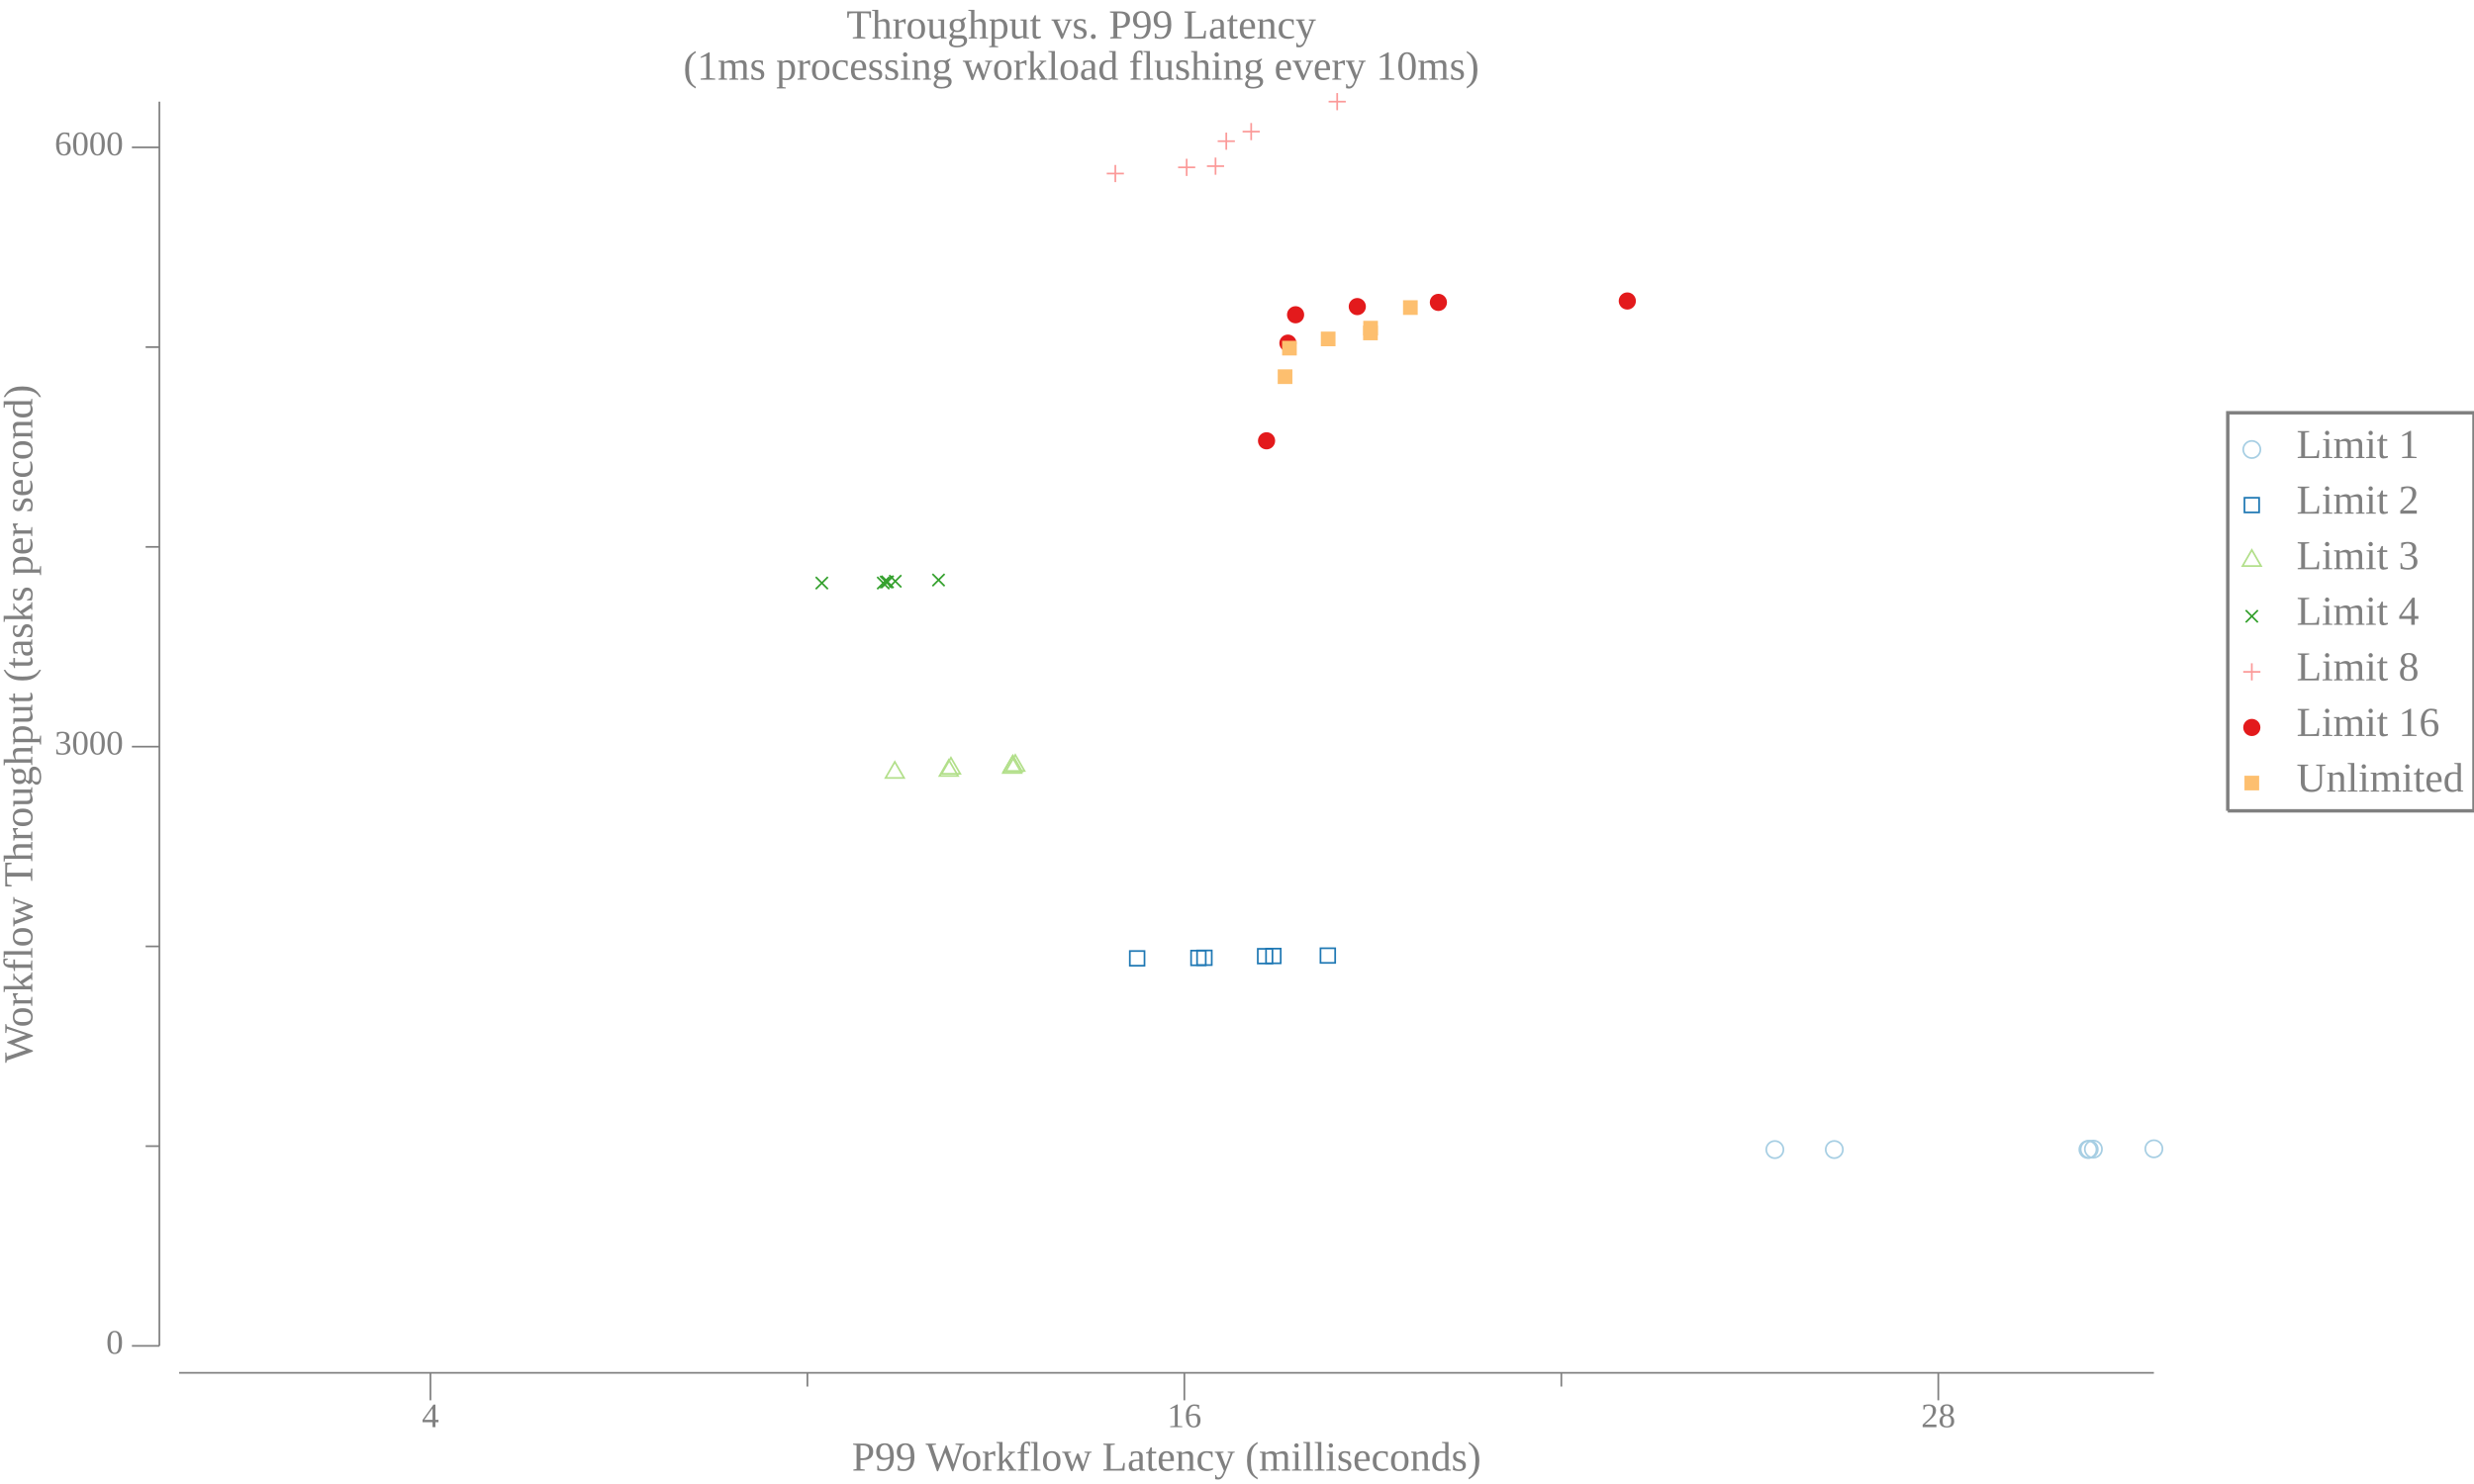
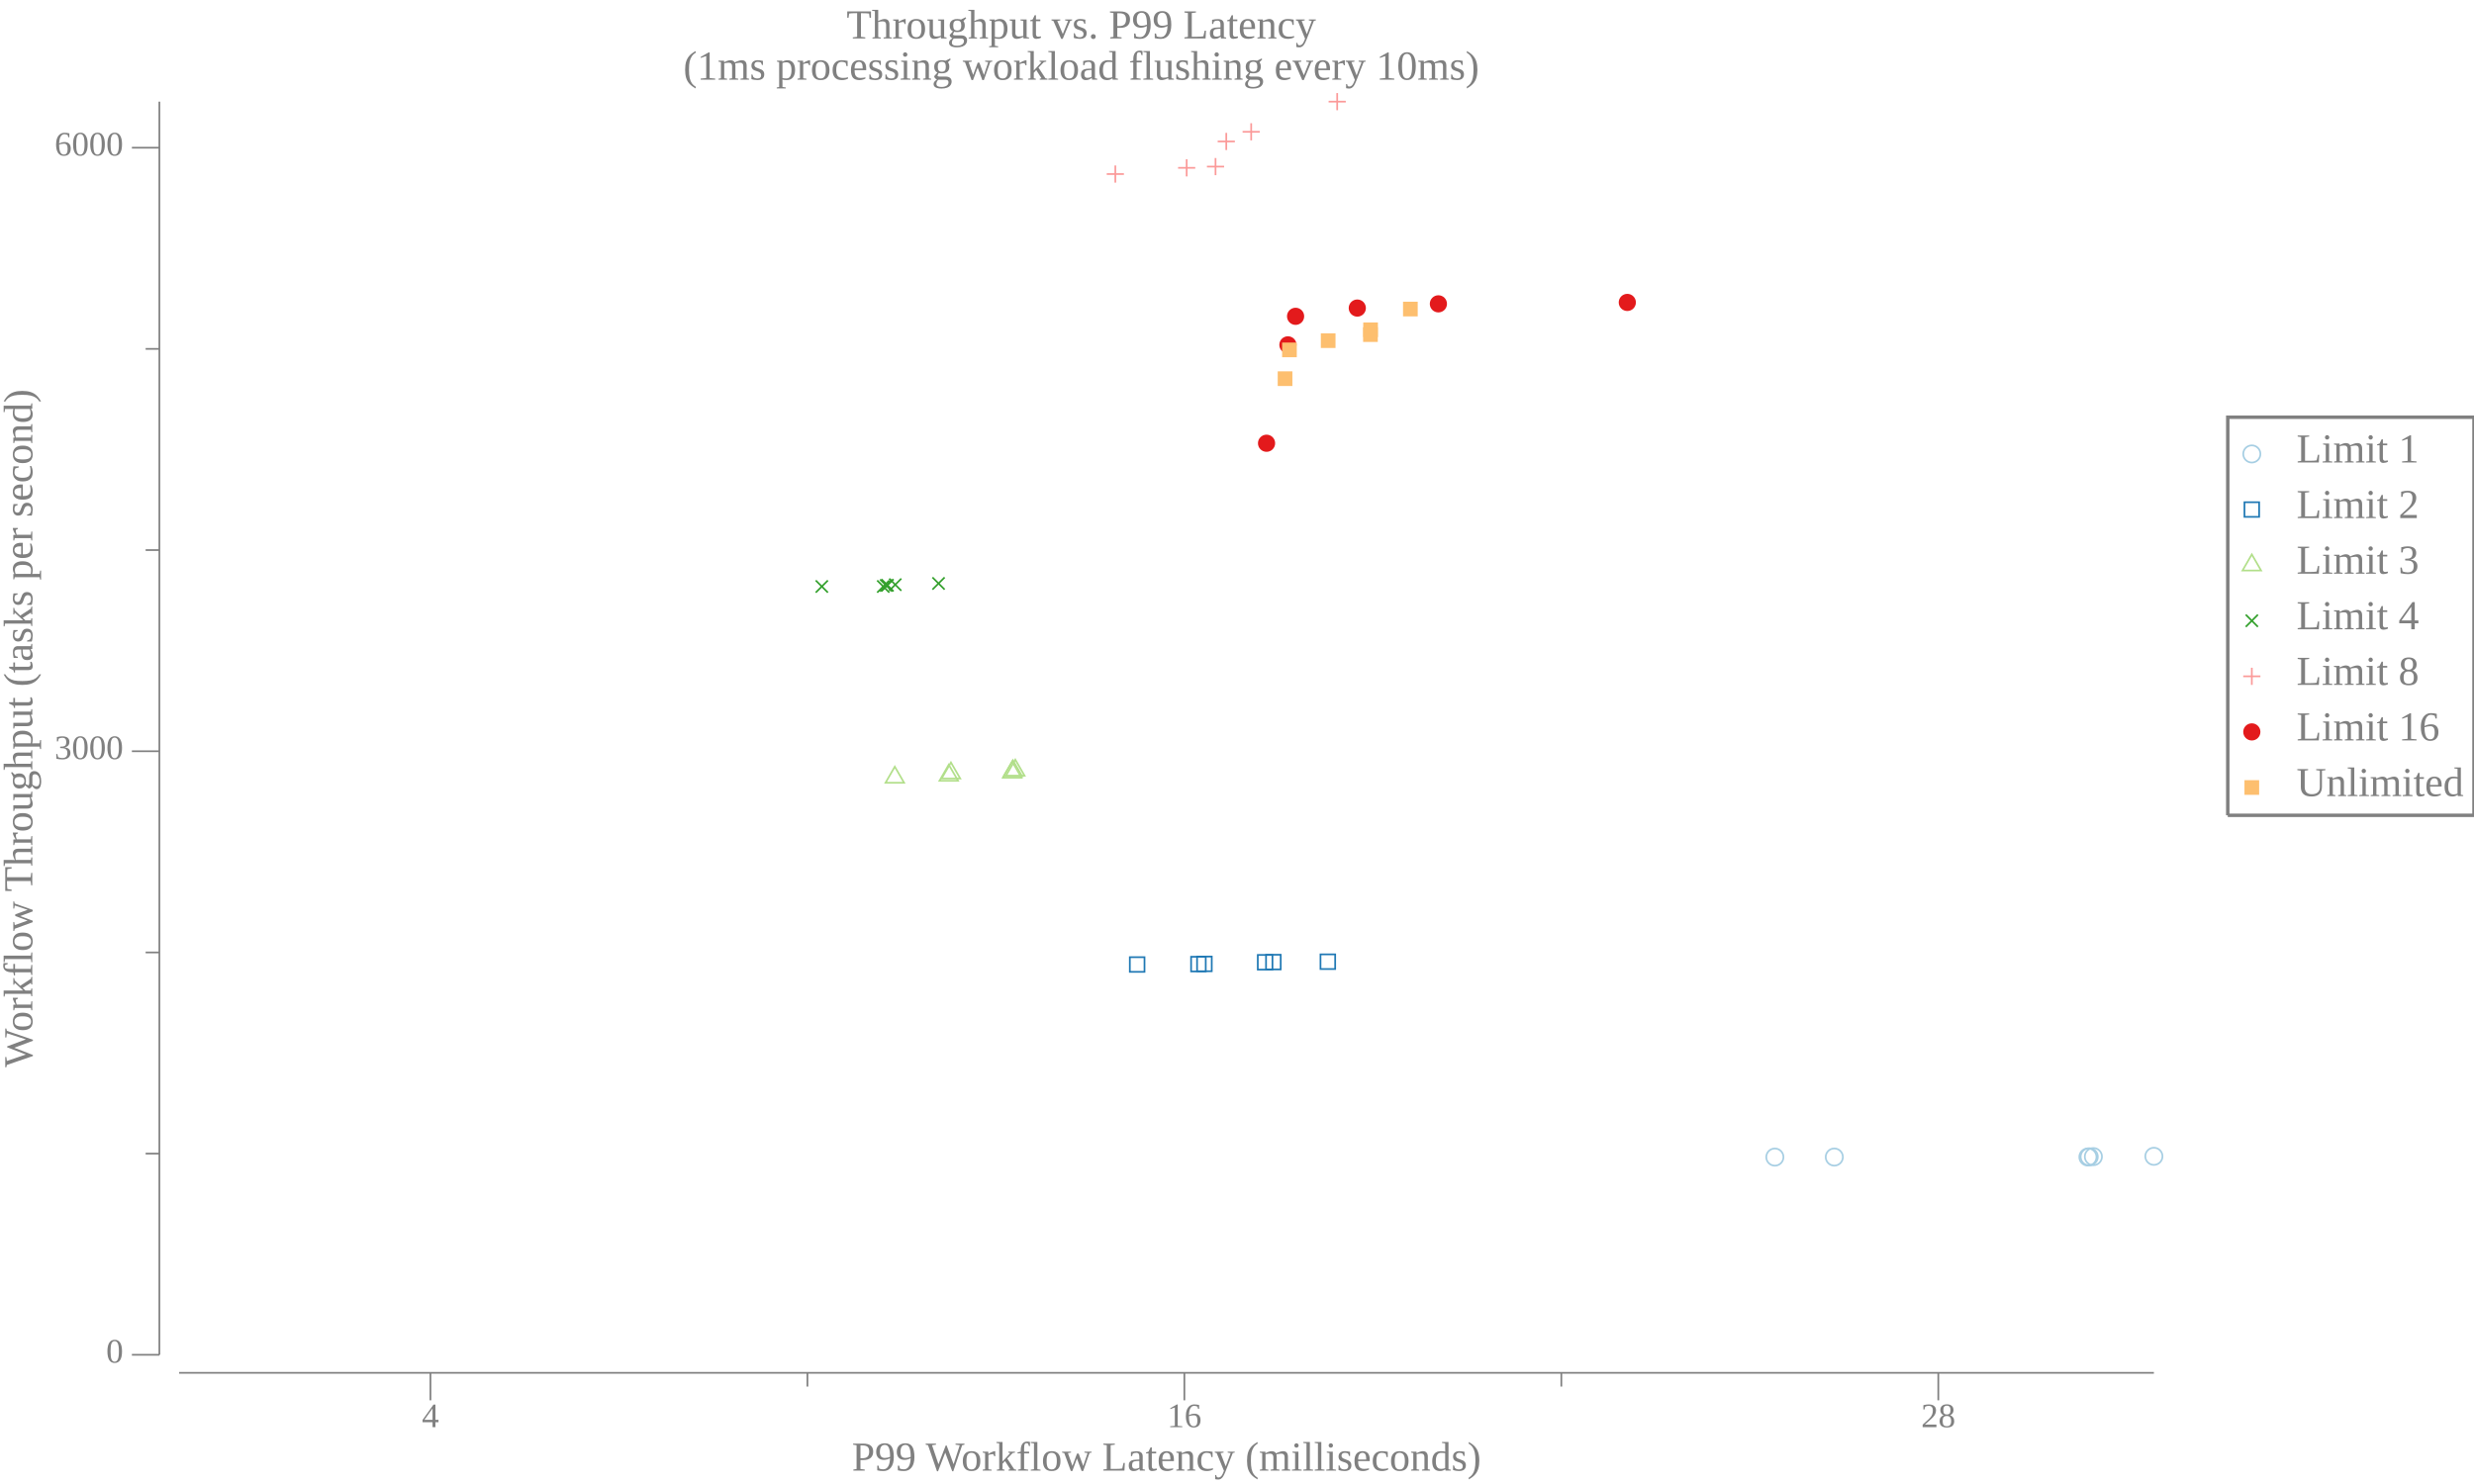
<svg xmlns="http://www.w3.org/2000/svg" width="720pt" height="432pt" viewBox="0 0 720 432">
  <g transform="scale(1, -1) translate(0, -432)">
-     <path d="M657.84,301.15A2.5,2.5 0 1 1 652.84,301.15A2.5,2.5 0 1 1 657.84,301.15Z" style="fill:none;stroke:#A6CEE3;stroke-width:0.5" />
-     <text x="668.34" y="-298.66" transform="scale(1, -1)" style="font-family:Liberation Serif;font-variant:normal;font-weight:normal;font-style:normal;font-size:12px;fill:#808080">Limit 1</text>
-     <path d="M653.2,282.83L657.47,282.83L657.47,287.1L653.2,287.1Z" style="fill:none;stroke:#1F78B4;stroke-width:0.5" />
-     <text x="668.34" y="-282.48" transform="scale(1, -1)" style="font-family:Liberation Serif;font-variant:normal;font-weight:normal;font-style:normal;font-size:12px;fill:#808080">Limit 2</text>
-     <path d="M655.34,271.91L652.63,267.22L658.04,267.22Z" style="fill:none;stroke:#B2DF8A;stroke-width:0.5" />
-     <text x="668.34" y="-266.3" transform="scale(1, -1)" style="font-family:Liberation Serif;font-variant:normal;font-weight:normal;font-style:normal;font-size:12px;fill:#808080">Limit 3</text>
-     <path d="M653.57,250.83L657.11,254.37" style="fill:none;stroke:#33A02C;stroke-width:0.5" />
-     <path d="M653.57,254.37L657.11,250.83" style="fill:none;stroke:#33A02C;stroke-width:0.5" />
-     <text x="668.34" y="-250.11" transform="scale(1, -1)" style="font-family:Liberation Serif;font-variant:normal;font-weight:normal;font-style:normal;font-size:12px;fill:#808080">Limit 4</text>
-     <path d="M655.34,238.92L655.34,233.92" style="fill:none;stroke:#FB9A99;stroke-width:0.5" />
-     <path d="M652.84,236.42L657.84,236.42" style="fill:none;stroke:#FB9A99;stroke-width:0.5" />
-     <text x="668.34" y="-233.93" transform="scale(1, -1)" style="font-family:Liberation Serif;font-variant:normal;font-weight:normal;font-style:normal;font-size:12px;fill:#808080">Limit 8</text>
-     <path d="M657.84,220.23A2.5,2.5 0 1 1 652.84,220.23A2.5,2.5 0 1 1 657.84,220.23Z" style="fill:#E31A1C" />
-     <text x="668.34" y="-217.75" transform="scale(1, -1)" style="font-family:Liberation Serif;font-variant:normal;font-weight:normal;font-style:normal;font-size:12px;fill:#808080">Limit 16</text>
-     <path d="M653.2,201.92L657.47,201.92L657.47,206.18L653.2,206.18Z" style="fill:#FDBF6F" />
-     <text x="668.34" y="-201.56" transform="scale(1, -1)" style="font-family:Liberation Serif;font-variant:normal;font-weight:normal;font-style:normal;font-size:12px;fill:#808080">Unlimited</text>
-     <path d="M648.34,195.96L648.34,311.84L720,311.84L720,195.96L648.34,195.96" style="fill:none;stroke:#808080" />
+     <path d="M657.84,299.85A2.5,2.5 0 1 1 652.84,299.85A2.5,2.5 0 1 1 657.84,299.85Z" style="fill:none;stroke:#A6CEE3;stroke-width:0.5" />
+     <text x="668.34" y="-297.37" transform="scale(1, -1)" style="font-family:Liberation Serif;font-variant:normal;font-weight:normal;font-style:normal;font-size:12px;fill:#808080">Limit 1</text>
+     <path d="M653.2,281.54L657.47,281.54L657.47,285.8L653.2,285.8Z" style="fill:none;stroke:#1F78B4;stroke-width:0.5" />
+     <text x="668.34" y="-281.18" transform="scale(1, -1)" style="font-family:Liberation Serif;font-variant:normal;font-weight:normal;font-style:normal;font-size:12px;fill:#808080">Limit 2</text>
+     <path d="M655.34,270.61L652.63,265.92L658.04,265.92Z" style="fill:none;stroke:#B2DF8A;stroke-width:0.5" />
+     <text x="668.34" y="-265" transform="scale(1, -1)" style="font-family:Liberation Serif;font-variant:normal;font-weight:normal;font-style:normal;font-size:12px;fill:#808080">Limit 3</text>
+     <path d="M653.57,249.53L657.11,253.07" style="fill:none;stroke:#33A02C;stroke-width:0.5" />
+     <path d="M653.57,253.07L657.11,249.53" style="fill:none;stroke:#33A02C;stroke-width:0.5" />
+     <text x="668.34" y="-248.82" transform="scale(1, -1)" style="font-family:Liberation Serif;font-variant:normal;font-weight:normal;font-style:normal;font-size:12px;fill:#808080">Limit 4</text>
+     <path d="M655.34,237.62L655.34,232.62" style="fill:none;stroke:#FB9A99;stroke-width:0.5" />
+     <path d="M652.84,235.12L657.84,235.12" style="fill:none;stroke:#FB9A99;stroke-width:0.5" />
+     <text x="668.34" y="-232.63" transform="scale(1, -1)" style="font-family:Liberation Serif;font-variant:normal;font-weight:normal;font-style:normal;font-size:12px;fill:#808080">Limit 8</text>
+     <path d="M657.84,218.94A2.5,2.5 0 1 1 652.84,218.94A2.5,2.5 0 1 1 657.84,218.94Z" style="fill:#E31A1C" />
+     <text x="668.34" y="-216.45" transform="scale(1, -1)" style="font-family:Liberation Serif;font-variant:normal;font-weight:normal;font-style:normal;font-size:12px;fill:#808080">Limit 16</text>
+     <path d="M653.2,200.62L657.47,200.62L657.47,204.89L653.2,204.89Z" style="fill:#FDBF6F" />
+     <text x="668.34" y="-200.26" transform="scale(1, -1)" style="font-family:Liberation Serif;font-variant:normal;font-weight:normal;font-style:normal;font-size:12px;fill:#808080">Unlimited</text>
+     <path d="M648.34,194.66L648.34,310.54L720,310.54L720,194.66L648.34,194.66" style="fill:none;stroke:#808080" />
    <path d="M0,0L629.34,0L629.34,432L0,432Z" style="fill:#-8000000000000000-8000000000000000-8000000000000000;fill-opacity:0" />
    <text x="246.35" y="-420.81" transform="scale(1, -1)" style="font-family:Liberation Serif;font-variant:normal;font-weight:normal;font-style:normal;font-size:12px;fill:#808080">Throughput vs. P99 Latency</text>
    <text x="198.86" y="-408.81" transform="scale(1, -1)" style="font-family:Liberation Serif;font-variant:normal;font-weight:normal;font-style:normal;font-size:12px;fill:#808080">(1ms processing workload flushing every 10ms)</text>
    <text x="247.93" y="-3.902" transform="scale(1, -1)" style="font-family:Liberation Serif;font-variant:normal;font-weight:normal;font-style:normal;font-size:12px;fill:#808080">P99 Workflow Latency (milliseconds)</text>
    <text x="122.77" y="-16.541" transform="scale(1, -1)" style="font-family:Liberation Serif;font-variant:normal;font-weight:normal;font-style:normal;font-size:10px;fill:#808080">4</text>
    <text x="339.68" y="-16.541" transform="scale(1, -1)" style="font-family:Liberation Serif;font-variant:normal;font-weight:normal;font-style:normal;font-size:10px;fill:#808080">16</text>
    <text x="559.1" y="-16.541" transform="scale(1, -1)" style="font-family:Liberation Serif;font-variant:normal;font-weight:normal;font-style:normal;font-size:10px;fill:#808080">28</text>
    <path d="M125.27,24.363L125.27,32.363" style="fill:none;stroke:#808080;stroke-width:0.5" />
    <path d="M344.68,24.363L344.68,32.363" style="fill:none;stroke:#808080;stroke-width:0.5" />
    <path d="M564.1,24.363L564.1,32.363" style="fill:none;stroke:#808080;stroke-width:0.5" />
    <path d="M234.98,28.363L234.98,32.363" style="fill:none;stroke:#808080;stroke-width:0.5" />
    <path d="M454.39,28.363L454.39,32.363" style="fill:none;stroke:#808080;stroke-width:0.5" />
    <path d="M52.135,32.363L626.84,32.363" style="fill:none;stroke:#808080;stroke-width:0.5" />
    <g transform="rotate(90)">
-       <text x="122.59" y="9.387" transform="scale(1, -1)" style="font-family:Liberation Serif;font-variant:normal;font-weight:normal;font-style:normal;font-size:12px;fill:#808080">Workflow Throughput (tasks per second)</text>
+       <text x="121.29" y="9.387" transform="scale(1, -1)" style="font-family:Liberation Serif;font-variant:normal;font-weight:normal;font-style:normal;font-size:12px;fill:#808080">Workflow Throughput (tasks per second)</text>
    </g>
-     <text x="30.885" y="-37.924" transform="scale(1, -1)" style="font-family:Liberation Serif;font-variant:normal;font-weight:normal;font-style:normal;font-size:10px;fill:#808080">0</text>
-     <text x="15.885" y="-212.37" transform="scale(1, -1)" style="font-family:Liberation Serif;font-variant:normal;font-weight:normal;font-style:normal;font-size:10px;fill:#808080">3000</text>
-     <text x="15.885" y="-386.81" transform="scale(1, -1)" style="font-family:Liberation Serif;font-variant:normal;font-weight:normal;font-style:normal;font-size:10px;fill:#808080">6000</text>
-     <path d="M38.385,40.209L46.385,40.209" style="fill:none;stroke:#808080;stroke-width:0.5" />
-     <path d="M38.385,214.65L46.385,214.65" style="fill:none;stroke:#808080;stroke-width:0.5" />
-     <path d="M38.385,389.1L46.385,389.1" style="fill:none;stroke:#808080;stroke-width:0.5" />
-     <path d="M42.385,98.357L46.385,98.357" style="fill:none;stroke:#808080;stroke-width:0.5" />
-     <path d="M42.385,156.5L46.385,156.5" style="fill:none;stroke:#808080;stroke-width:0.5" />
-     <path d="M42.385,272.8L46.385,272.8" style="fill:none;stroke:#808080;stroke-width:0.5" />
-     <path d="M42.385,330.95L46.385,330.95" style="fill:none;stroke:#808080;stroke-width:0.5" />
-     <path d="M46.385,40.209L46.385,402.41" style="fill:none;stroke:#808080;stroke-width:0.5" />
-     <path d="M519.03,97.351A2.5,2.5 0 1 1 514.03,97.351A2.5,2.5 0 1 1 519.03,97.351Z" style="fill:none;stroke:#A6CEE3;stroke-width:0.5" />
-     <path d="M536.33,97.363A2.5,2.5 0 1 1 531.33,97.363A2.5,2.5 0 1 1 536.33,97.363Z" style="fill:none;stroke:#A6CEE3;stroke-width:0.5" />
-     <path d="M610.13,97.374A2.5,2.5 0 1 1 605.13,97.374A2.5,2.5 0 1 1 610.13,97.374Z" style="fill:none;stroke:#A6CEE3;stroke-width:0.5" />
-     <path d="M610.52,97.438A2.5,2.5 0 1 1 605.52,97.438A2.5,2.5 0 1 1 610.52,97.438Z" style="fill:none;stroke:#A6CEE3;stroke-width:0.5" />
-     <path d="M611.73,97.485A2.5,2.5 0 1 1 606.73,97.485A2.5,2.5 0 1 1 611.73,97.485Z" style="fill:none;stroke:#A6CEE3;stroke-width:0.5" />
-     <path d="M629.34,97.578A2.5,2.5 0 1 1 624.34,97.578A2.5,2.5 0 1 1 629.34,97.578Z" style="fill:none;stroke:#A6CEE3;stroke-width:0.5" />
-     <path d="M328.81,150.88L333.08,150.88L333.08,155.15L328.81,155.15Z" style="fill:none;stroke:#1F78B4;stroke-width:0.5" />
-     <path d="M346.64,151L350.9,151L350.9,155.27L346.64,155.27Z" style="fill:none;stroke:#1F78B4;stroke-width:0.5" />
-     <path d="M348.38,151.06L352.65,151.06L352.65,155.32L348.38,155.32Z" style="fill:none;stroke:#1F78B4;stroke-width:0.5" />
-     <path d="M366.05,151.52L370.32,151.52L370.32,155.79L366.05,155.79Z" style="fill:none;stroke:#1F78B4;stroke-width:0.5" />
-     <path d="M368.45,151.58L372.72,151.58L372.72,155.85L368.45,155.85Z" style="fill:none;stroke:#1F78B4;stroke-width:0.5" />
-     <path d="M384.3,151.7L388.57,151.7L388.57,155.96L384.3,155.96Z" style="fill:none;stroke:#1F78B4;stroke-width:0.5" />
-     <path d="M260.41,210.22L257.71,205.53L263.12,205.53Z" style="fill:none;stroke:#B2DF8A;stroke-width:0.5" />
-     <path d="M276.11,210.8L273.41,206.11L278.82,206.11Z" style="fill:none;stroke:#B2DF8A;stroke-width:0.5" />
-     <path d="M276.75,211.44L274.04,206.75L279.46,206.75Z" style="fill:none;stroke:#B2DF8A;stroke-width:0.5" />
-     <path d="M294.57,211.67L291.87,206.98L297.28,206.98Z" style="fill:none;stroke:#B2DF8A;stroke-width:0.5" />
-     <path d="M294.77,212.08L292.07,207.39L297.48,207.39Z" style="fill:none;stroke:#B2DF8A;stroke-width:0.5" />
-     <path d="M295.48,212.25L292.77,207.57L298.18,207.57Z" style="fill:none;stroke:#B2DF8A;stroke-width:0.5" />
-     <path d="M237.4,260.51L240.94,264.04" style="fill:none;stroke:#33A02C;stroke-width:0.5" />
-     <path d="M237.4,264.04L240.94,260.51" style="fill:none;stroke:#33A02C;stroke-width:0.5" />
-     <path d="M255.28,260.51L258.82,264.04" style="fill:none;stroke:#33A02C;stroke-width:0.5" />
-     <path d="M255.28,264.04L258.82,260.51" style="fill:none;stroke:#33A02C;stroke-width:0.5" />
-     <path d="M256.13,260.8L259.67,264.33" style="fill:none;stroke:#33A02C;stroke-width:0.5" />
-     <path d="M256.13,264.33L259.67,260.8" style="fill:none;stroke:#33A02C;stroke-width:0.5" />
-     <path d="M256.52,260.86L260.06,264.39" style="fill:none;stroke:#33A02C;stroke-width:0.5" />
-     <path d="M256.52,264.39L260.06,260.86" style="fill:none;stroke:#33A02C;stroke-width:0.5" />
-     <path d="M258.78,261.03L262.31,264.57" style="fill:none;stroke:#33A02C;stroke-width:0.5" />
-     <path d="M258.78,264.57L262.31,261.03" style="fill:none;stroke:#33A02C;stroke-width:0.5" />
-     <path d="M271.37,261.38L274.91,264.92" style="fill:none;stroke:#33A02C;stroke-width:0.5" />
-     <path d="M271.37,264.92L274.91,261.38" style="fill:none;stroke:#33A02C;stroke-width:0.5" />
-     <path d="M324.59,383.98L324.59,378.98" style="fill:none;stroke:#FB9A99;stroke-width:0.5" />
-     <path d="M322.09,381.48L327.09,381.48" style="fill:none;stroke:#FB9A99;stroke-width:0.5" />
-     <path d="M345.35,385.78L345.35,380.78" style="fill:none;stroke:#FB9A99;stroke-width:0.5" />
-     <path d="M342.85,383.28L347.85,383.28" style="fill:none;stroke:#FB9A99;stroke-width:0.5" />
-     <path d="M353.75,386.13L353.75,381.13" style="fill:none;stroke:#FB9A99;stroke-width:0.5" />
-     <path d="M351.25,383.63L356.25,383.63" style="fill:none;stroke:#FB9A99;stroke-width:0.5" />
-     <path d="M356.88,393.4L356.88,388.4" style="fill:none;stroke:#FB9A99;stroke-width:0.5" />
-     <path d="M354.38,390.9L359.38,390.9" style="fill:none;stroke:#FB9A99;stroke-width:0.5" />
-     <path d="M364.13,396.19L364.13,391.19" style="fill:none;stroke:#FB9A99;stroke-width:0.5" />
-     <path d="M361.63,393.69L366.63,393.69" style="fill:none;stroke:#FB9A99;stroke-width:0.5" />
+     <text x="30.885" y="-35.328" transform="scale(1, -1)" style="font-family:Liberation Serif;font-variant:normal;font-weight:normal;font-style:normal;font-size:10px;fill:#808080">0</text>
+     <text x="15.885" y="-211.02" transform="scale(1, -1)" style="font-family:Liberation Serif;font-variant:normal;font-weight:normal;font-style:normal;font-size:10px;fill:#808080">3000</text>
+     <text x="15.885" y="-386.72" transform="scale(1, -1)" style="font-family:Liberation Serif;font-variant:normal;font-weight:normal;font-style:normal;font-size:10px;fill:#808080">6000</text>
+     <path d="M38.385,37.613L46.385,37.613" style="fill:none;stroke:#808080;stroke-width:0.5" />
+     <path d="M38.385,213.31L46.385,213.31" style="fill:none;stroke:#808080;stroke-width:0.5" />
+     <path d="M38.385,389L46.385,389" style="fill:none;stroke:#808080;stroke-width:0.5" />
+     <path d="M42.385,96.178L46.385,96.178" style="fill:none;stroke:#808080;stroke-width:0.5" />
+     <path d="M42.385,154.74L46.385,154.74" style="fill:none;stroke:#808080;stroke-width:0.5" />
+     <path d="M42.385,271.87L46.385,271.87" style="fill:none;stroke:#808080;stroke-width:0.5" />
+     <path d="M42.385,330.44L46.385,330.44" style="fill:none;stroke:#808080;stroke-width:0.5" />
+     <path d="M46.385,37.613L46.385,402.41" style="fill:none;stroke:#808080;stroke-width:0.5" />
+     <path d="M519.03,95.165A2.5,2.5 0 1 1 514.03,95.165A2.5,2.5 0 1 1 519.03,95.165Z" style="fill:none;stroke:#A6CEE3;stroke-width:0.5" />
+     <path d="M536.33,95.176A2.5,2.5 0 1 1 531.33,95.176A2.5,2.5 0 1 1 536.33,95.176Z" style="fill:none;stroke:#A6CEE3;stroke-width:0.5" />
+     <path d="M610.13,95.188A2.5,2.5 0 1 1 605.13,95.188A2.5,2.5 0 1 1 610.13,95.188Z" style="fill:none;stroke:#A6CEE3;stroke-width:0.5" />
+     <path d="M610.52,95.253A2.5,2.5 0 1 1 605.52,95.253A2.5,2.5 0 1 1 610.52,95.253Z" style="fill:none;stroke:#A6CEE3;stroke-width:0.5" />
+     <path d="M611.73,95.299A2.5,2.5 0 1 1 606.73,95.299A2.5,2.5 0 1 1 611.73,95.299Z" style="fill:none;stroke:#A6CEE3;stroke-width:0.5" />
+     <path d="M629.34,95.393A2.5,2.5 0 1 1 624.34,95.393A2.5,2.5 0 1 1 629.34,95.393Z" style="fill:none;stroke:#A6CEE3;stroke-width:0.5" />
+     <path d="M328.81,149.09L333.08,149.09L333.08,153.36L328.81,153.36Z" style="fill:none;stroke:#1F78B4;stroke-width:0.5" />
+     <path d="M346.64,149.21L350.9,149.21L350.9,153.48L346.64,153.48Z" style="fill:none;stroke:#1F78B4;stroke-width:0.5" />
+     <path d="M348.38,149.27L352.65,149.27L352.65,153.54L348.38,153.54Z" style="fill:none;stroke:#1F78B4;stroke-width:0.5" />
+     <path d="M366.05,149.74L370.32,149.74L370.32,154.01L366.05,154.01Z" style="fill:none;stroke:#1F78B4;stroke-width:0.5" />
+     <path d="M368.45,149.8L372.72,149.8L372.72,154.07L368.45,154.07Z" style="fill:none;stroke:#1F78B4;stroke-width:0.5" />
+     <path d="M384.3,149.91L388.57,149.91L388.57,154.18L384.3,154.18Z" style="fill:none;stroke:#1F78B4;stroke-width:0.5" />
+     <path d="M260.41,208.82L257.71,204.13L263.12,204.13Z" style="fill:none;stroke:#B2DF8A;stroke-width:0.5" />
+     <path d="M276.11,209.4L273.41,204.72L278.82,204.72Z" style="fill:none;stroke:#B2DF8A;stroke-width:0.5" />
+     <path d="M276.75,210.05L274.04,205.36L279.46,205.36Z" style="fill:none;stroke:#B2DF8A;stroke-width:0.5" />
+     <path d="M294.57,210.28L291.87,205.6L297.28,205.6Z" style="fill:none;stroke:#B2DF8A;stroke-width:0.5" />
+     <path d="M294.77,210.69L292.07,206.01L297.48,206.01Z" style="fill:none;stroke:#B2DF8A;stroke-width:0.5" />
+     <path d="M295.48,210.87L292.77,206.18L298.18,206.18Z" style="fill:none;stroke:#B2DF8A;stroke-width:0.5" />
+     <path d="M237.4,259.5L240.94,263.04" style="fill:none;stroke:#33A02C;stroke-width:0.5" />
+     <path d="M237.4,263.04L240.94,259.5" style="fill:none;stroke:#33A02C;stroke-width:0.5" />
+     <path d="M255.28,259.5L258.82,263.04" style="fill:none;stroke:#33A02C;stroke-width:0.5" />
+     <path d="M255.28,263.04L258.82,259.5" style="fill:none;stroke:#33A02C;stroke-width:0.5" />
+     <path d="M256.13,259.8L259.67,263.33" style="fill:none;stroke:#33A02C;stroke-width:0.5" />
+     <path d="M256.13,263.33L259.67,259.8" style="fill:none;stroke:#33A02C;stroke-width:0.5" />
+     <path d="M256.52,259.86L260.06,263.39" style="fill:none;stroke:#33A02C;stroke-width:0.5" />
+     <path d="M256.52,263.39L260.06,259.86" style="fill:none;stroke:#33A02C;stroke-width:0.5" />
+     <path d="M258.78,260.03L262.31,263.57" style="fill:none;stroke:#33A02C;stroke-width:0.5" />
+     <path d="M258.78,263.57L262.31,260.03" style="fill:none;stroke:#33A02C;stroke-width:0.5" />
+     <path d="M271.37,260.38L274.91,263.92" style="fill:none;stroke:#33A02C;stroke-width:0.5" />
+     <path d="M271.37,263.92L274.91,260.38" style="fill:none;stroke:#33A02C;stroke-width:0.5" />
+     <path d="M324.59,383.83L324.59,378.83" style="fill:none;stroke:#FB9A99;stroke-width:0.5" />
+     <path d="M322.09,381.33L327.09,381.33" style="fill:none;stroke:#FB9A99;stroke-width:0.5" />
+     <path d="M345.35,385.64L345.35,380.64" style="fill:none;stroke:#FB9A99;stroke-width:0.5" />
+     <path d="M342.85,383.14L347.85,383.14" style="fill:none;stroke:#FB9A99;stroke-width:0.5" />
+     <path d="M353.75,386L353.75,381" style="fill:none;stroke:#FB9A99;stroke-width:0.5" />
+     <path d="M351.25,383.5L356.25,383.5" style="fill:none;stroke:#FB9A99;stroke-width:0.5" />
+     <path d="M356.88,393.32L356.88,388.32" style="fill:none;stroke:#FB9A99;stroke-width:0.5" />
+     <path d="M354.38,390.82L359.38,390.82" style="fill:none;stroke:#FB9A99;stroke-width:0.5" />
+     <path d="M364.13,396.13L364.13,391.13" style="fill:none;stroke:#FB9A99;stroke-width:0.5" />
+     <path d="M361.63,393.63L366.63,393.63" style="fill:none;stroke:#FB9A99;stroke-width:0.5" />
    <path d="M389.16,404.91L389.16,399.91" style="fill:none;stroke:#FB9A99;stroke-width:0.5" />
    <path d="M386.66,402.41L391.66,402.41" style="fill:none;stroke:#FB9A99;stroke-width:0.5" />
-     <path d="M371.1,303.68A2.5,2.5 0 1 1 366.1,303.68A2.5,2.5 0 1 1 371.1,303.68Z" style="fill:#E31A1C" />
-     <path d="M377.32,332.11A2.5,2.5 0 1 1 372.32,332.11A2.5,2.5 0 1 1 377.32,332.11Z" style="fill:#E31A1C" />
-     <path d="M379.55,340.37A2.5,2.5 0 1 1 374.55,340.37A2.5,2.5 0 1 1 379.55,340.37Z" style="fill:#E31A1C" />
-     <path d="M397.51,342.75A2.5,2.5 0 1 1 392.51,342.75A2.5,2.5 0 1 1 397.51,342.75Z" style="fill:#E31A1C" />
-     <path d="M421.11,343.97A2.5,2.5 0 1 1 416.11,343.97A2.5,2.5 0 1 1 421.11,343.97Z" style="fill:#E31A1C" />
-     <path d="M476.09,344.38A2.5,2.5 0 1 1 471.09,344.38A2.5,2.5 0 1 1 476.09,344.38Z" style="fill:#E31A1C" />
-     <path d="M371.85,320.21L376.12,320.21L376.12,324.48L371.85,324.48Z" style="fill:#FDBF6F" />
-     <path d="M373.13,328.52L377.4,328.52L377.4,332.79L373.13,332.79Z" style="fill:#FDBF6F" />
-     <path d="M384.4,331.2L388.67,331.2L388.67,335.47L384.4,335.47Z" style="fill:#FDBF6F" />
-     <path d="M396.7,332.94L400.97,332.94L400.97,337.21L396.7,337.21Z" style="fill:#FDBF6F" />
-     <path d="M396.74,334.34L401.01,334.34L401.01,338.61L396.74,338.61Z" style="fill:#FDBF6F" />
-     <path d="M408.32,340.33L412.59,340.33L412.59,344.6L408.32,344.6Z" style="fill:#FDBF6F" />
+     <path d="M371.1,302.97A2.5,2.5 0 1 1 366.1,302.97A2.5,2.5 0 1 1 371.1,302.97Z" style="fill:#E31A1C" />
+     <path d="M377.32,331.61A2.5,2.5 0 1 1 372.32,331.61A2.5,2.5 0 1 1 377.32,331.61Z" style="fill:#E31A1C" />
+     <path d="M379.55,339.92A2.5,2.5 0 1 1 374.55,339.92A2.5,2.5 0 1 1 379.55,339.92Z" style="fill:#E31A1C" />
+     <path d="M397.51,342.32A2.5,2.5 0 1 1 392.51,342.32A2.5,2.5 0 1 1 397.51,342.32Z" style="fill:#E31A1C" />
+     <path d="M421.11,343.55A2.5,2.5 0 1 1 416.11,343.55A2.5,2.5 0 1 1 421.11,343.55Z" style="fill:#E31A1C" />
+     <path d="M476.09,343.96A2.5,2.5 0 1 1 471.09,343.96A2.5,2.5 0 1 1 476.09,343.96Z" style="fill:#E31A1C" />
+     <path d="M371.85,319.63L376.12,319.63L376.12,323.9L371.85,323.9Z" style="fill:#FDBF6F" />
+     <path d="M373.13,328.01L377.4,328.01L377.4,332.28L373.13,332.28Z" style="fill:#FDBF6F" />
+     <path d="M384.4,330.7L388.67,330.7L388.67,334.97L384.4,334.97Z" style="fill:#FDBF6F" />
+     <path d="M396.7,332.46L400.97,332.46L400.97,336.73L396.7,336.73Z" style="fill:#FDBF6F" />
+     <path d="M396.74,333.87L401.01,333.87L401.01,338.13L396.74,338.13Z" style="fill:#FDBF6F" />
+     <path d="M408.32,339.9L412.59,339.9L412.59,344.17L408.32,344.17Z" style="fill:#FDBF6F" />
  </g>
</svg>
